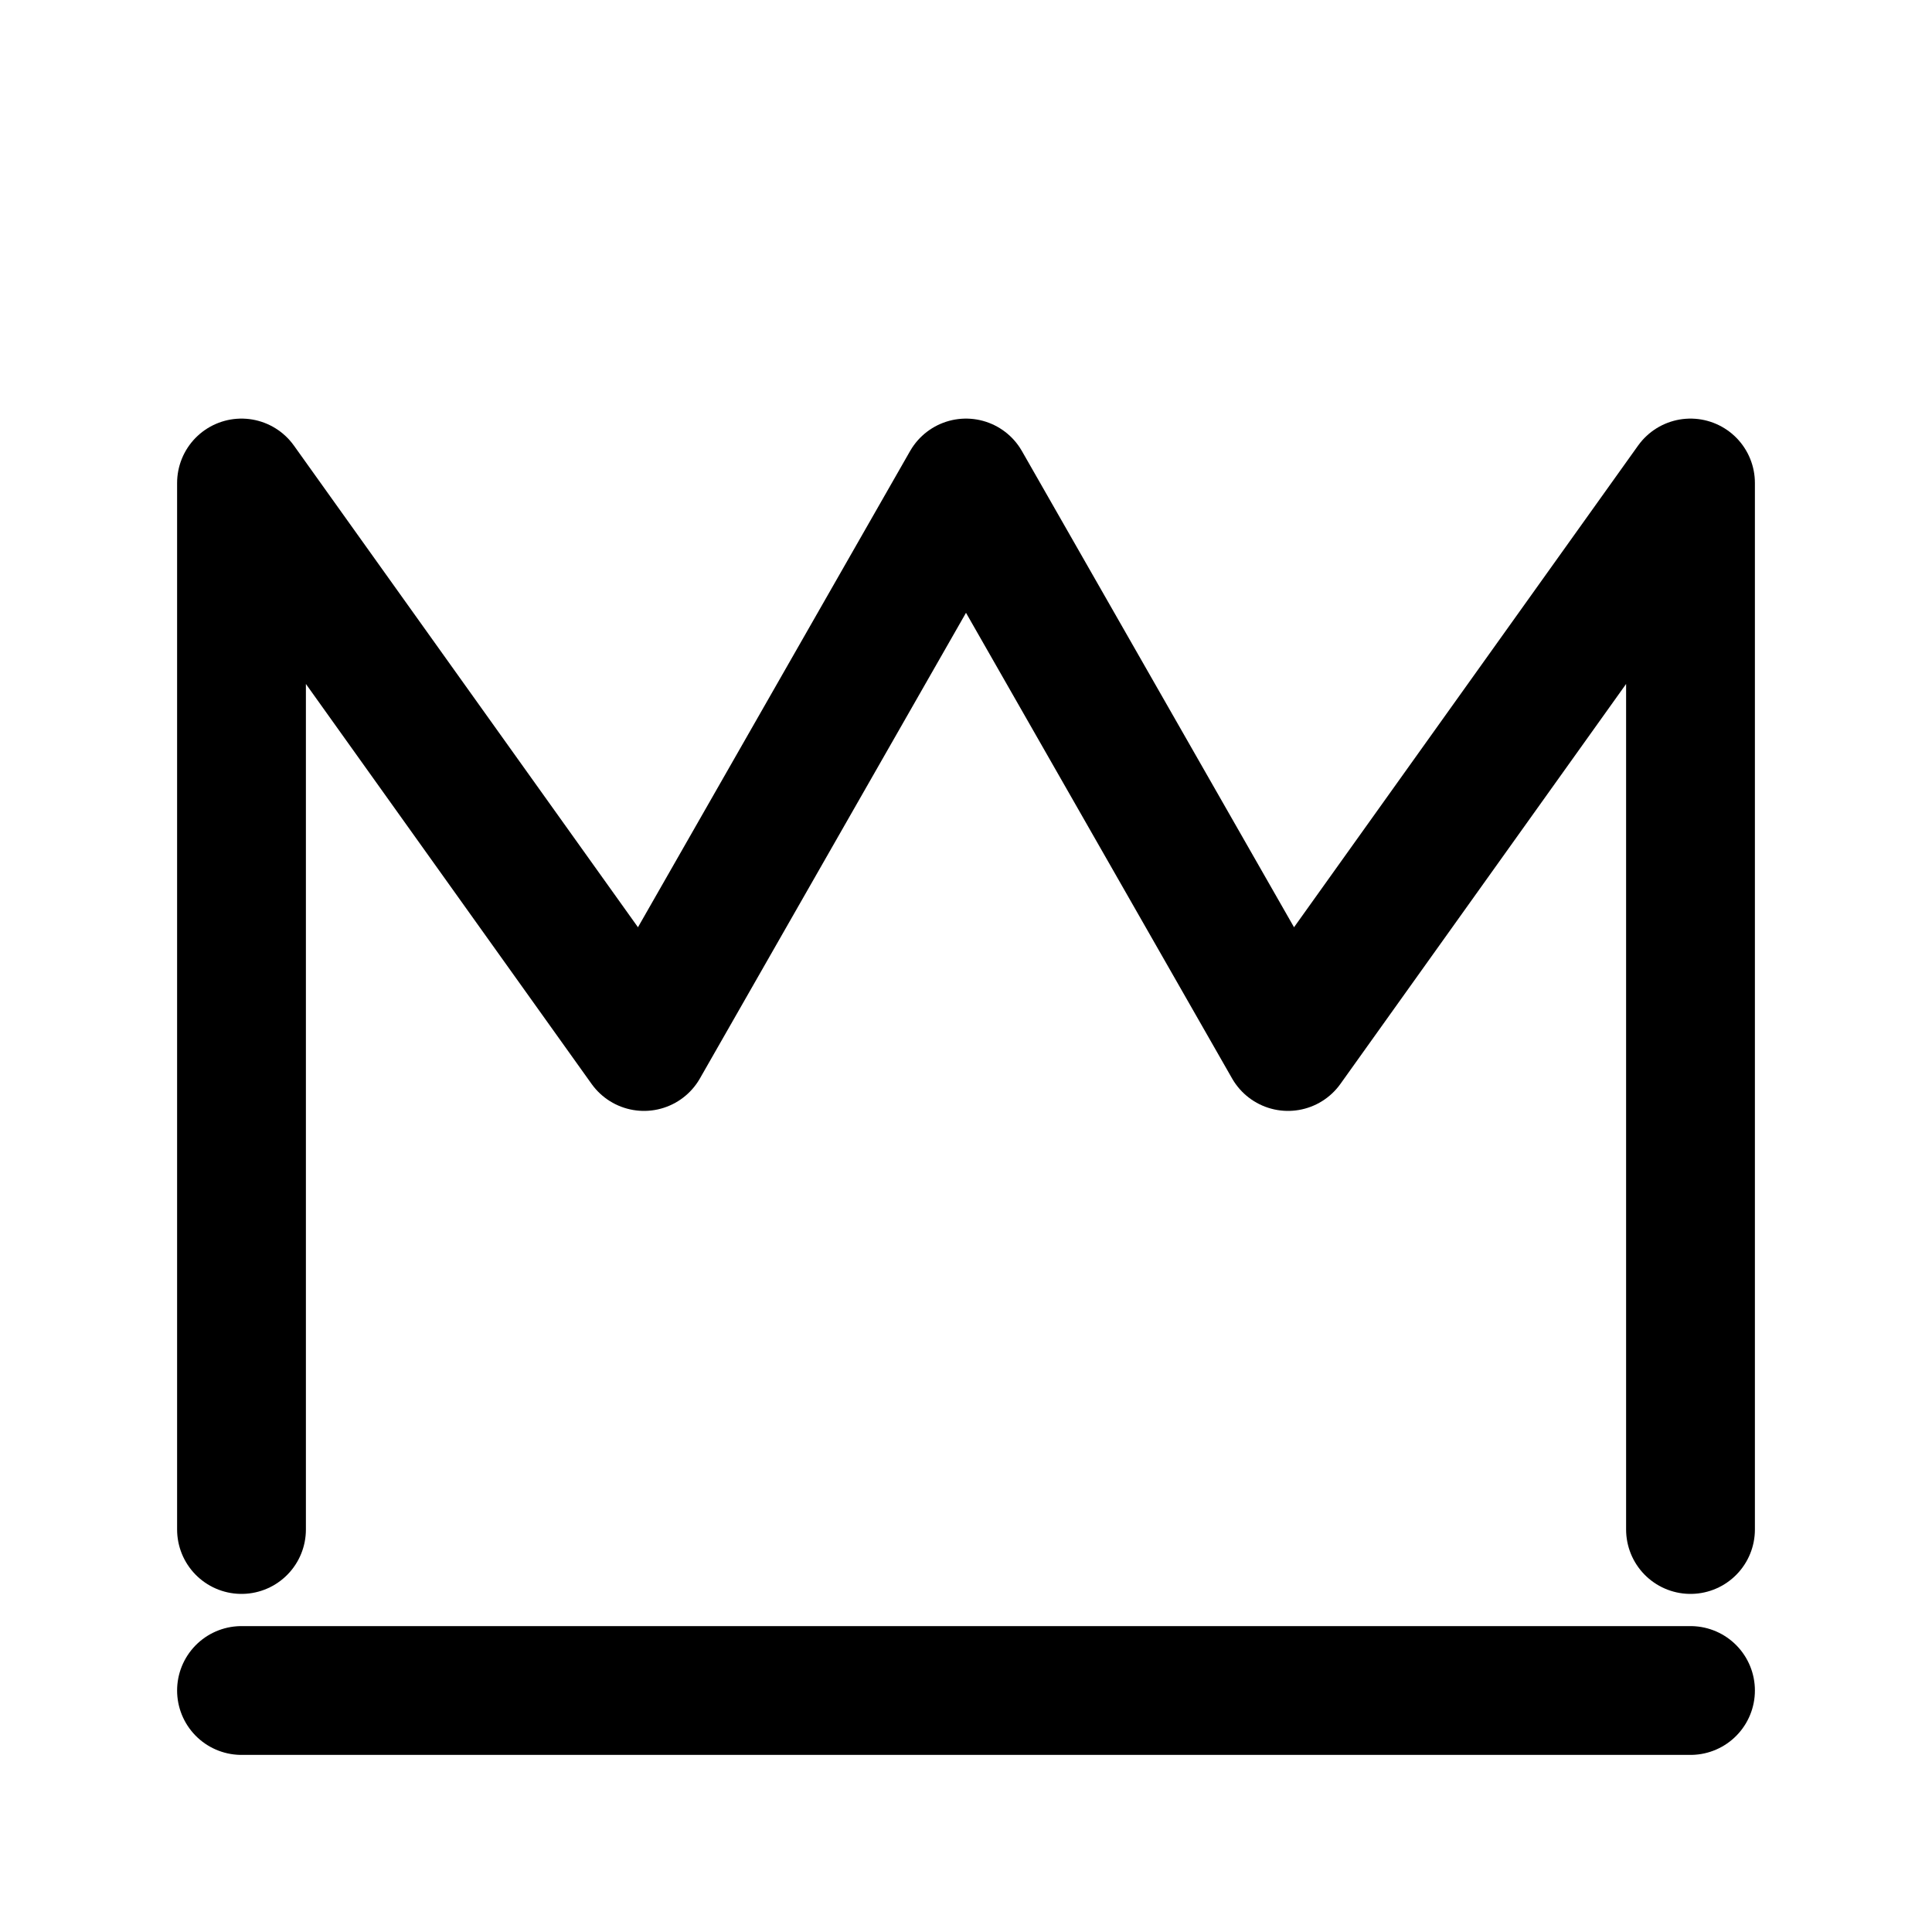
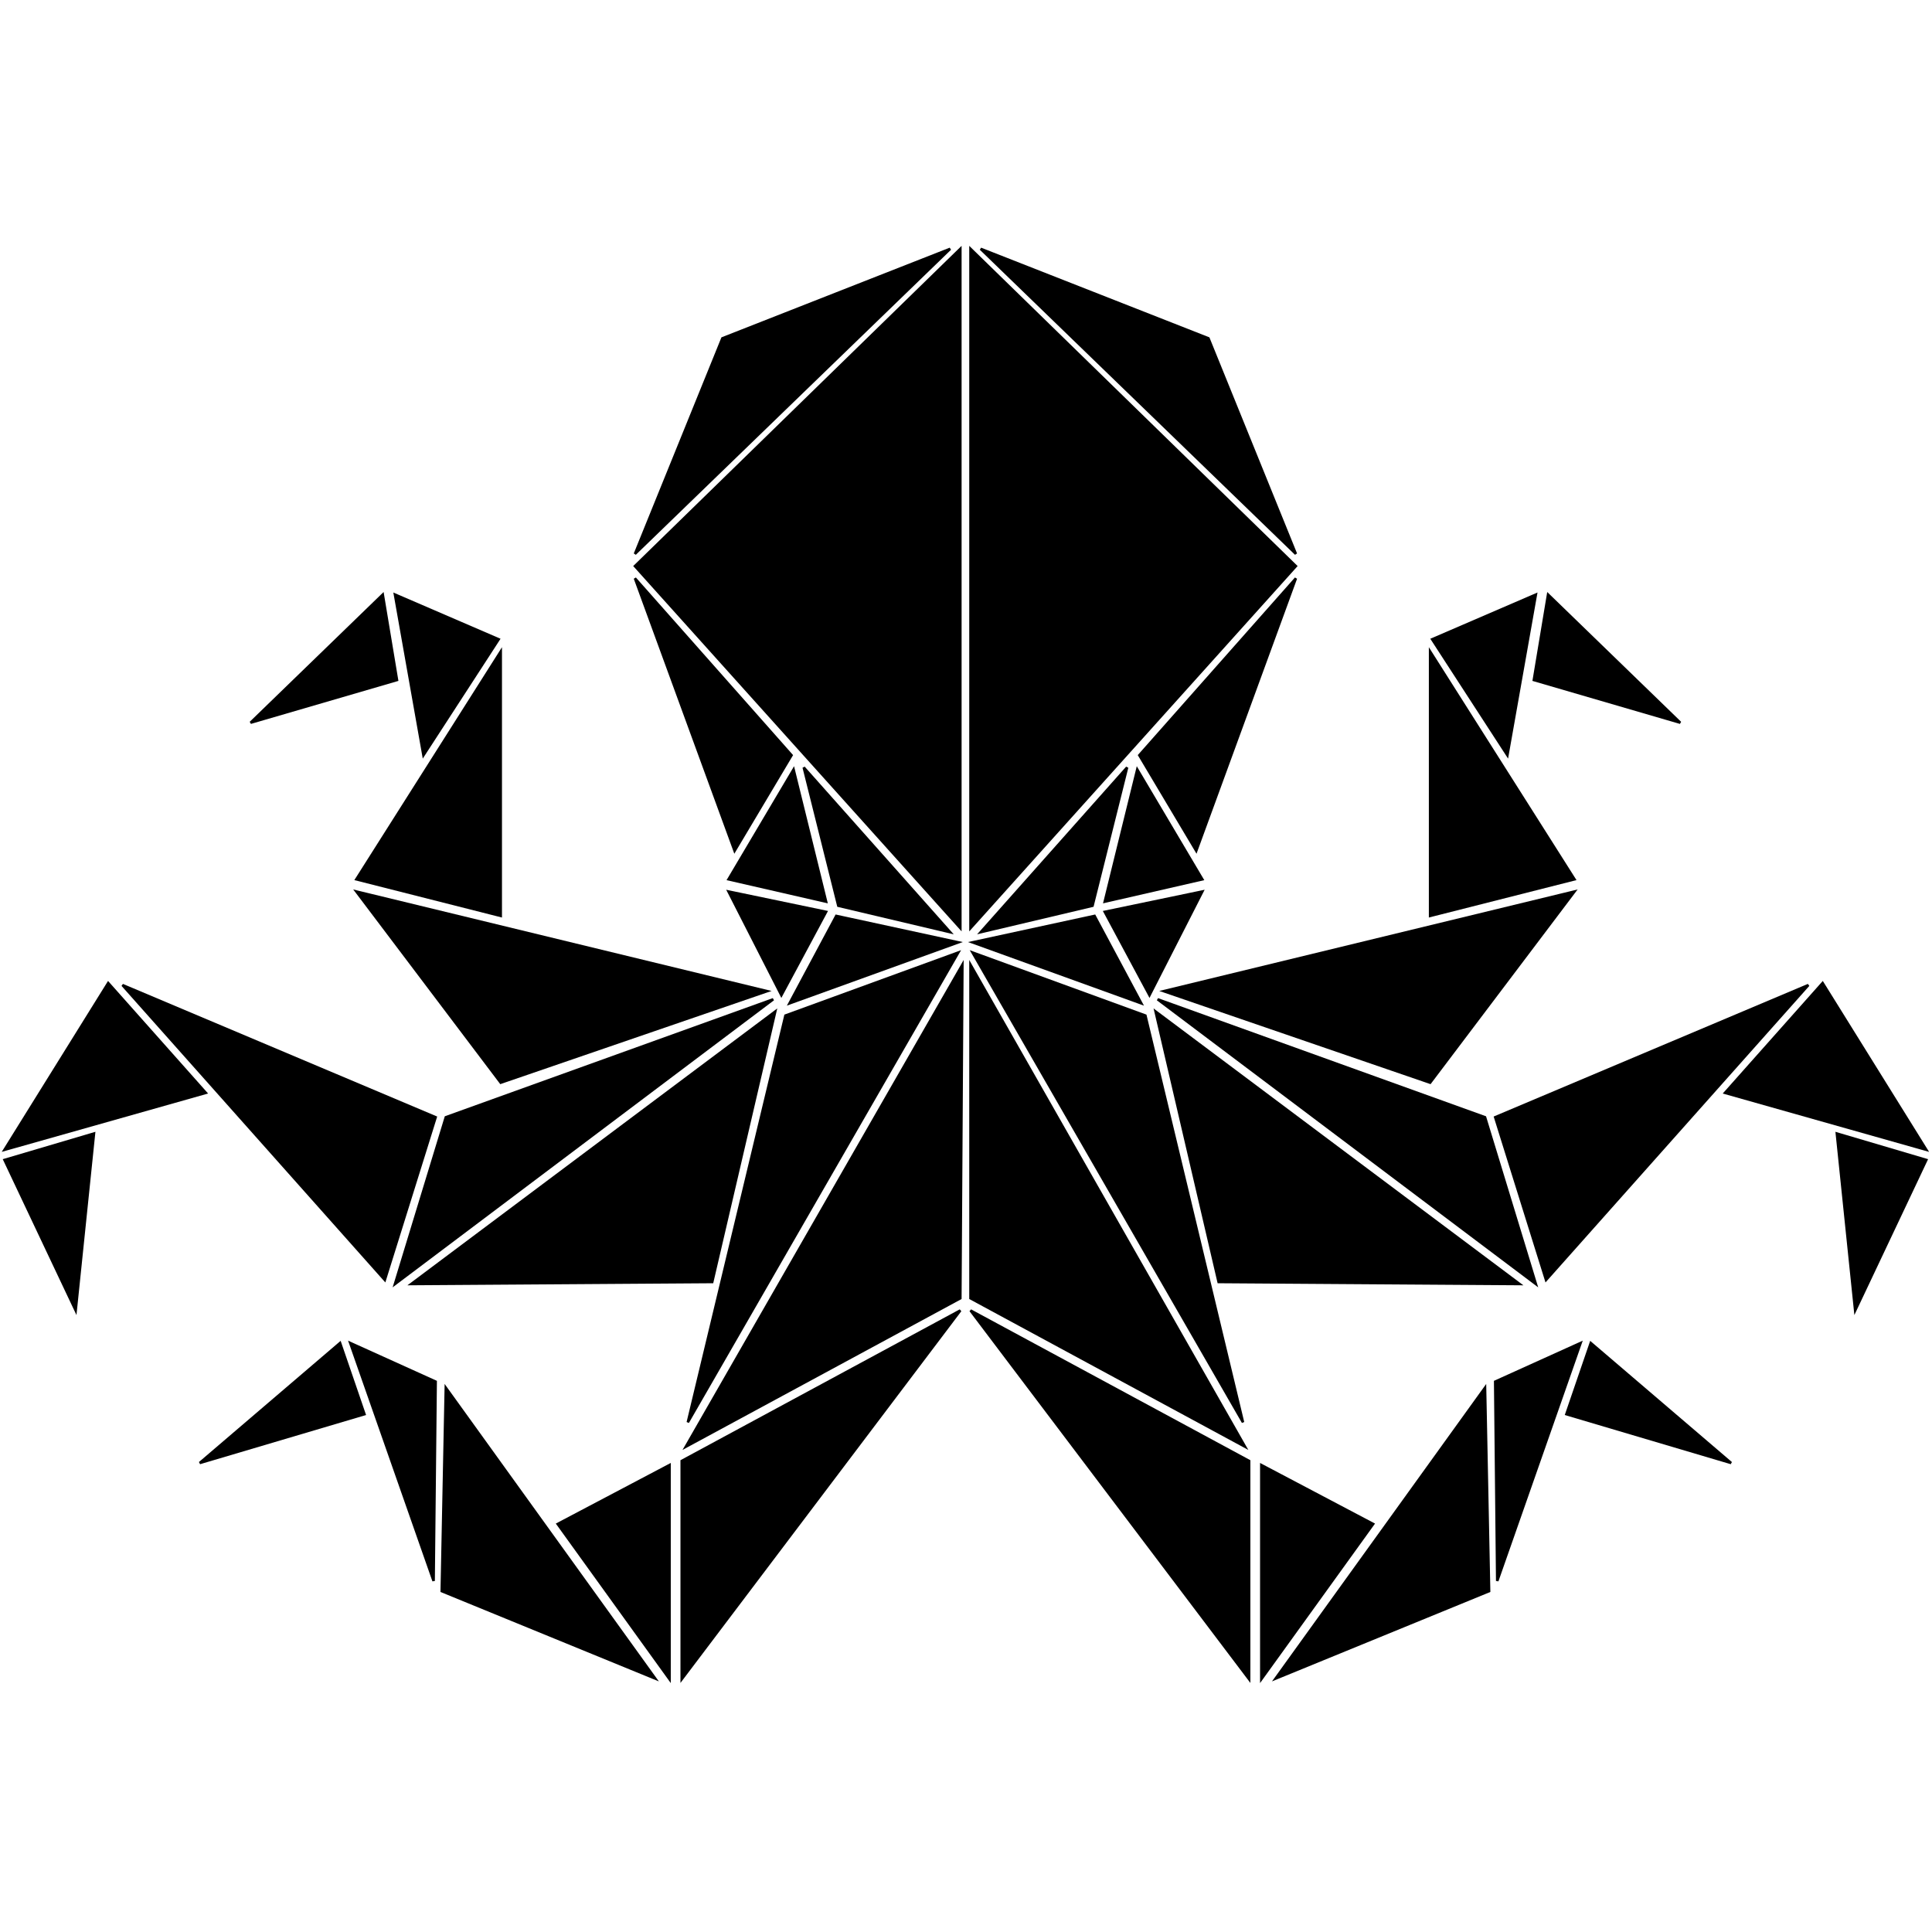
- <svg xmlns="http://www.w3.org/2000/svg" viewBox="0 0 24 24" fill="none" stroke="currentColor" stroke-width="1.6" stroke-linecap="round" stroke-linejoin="round">
-   <path d="M3 19V6l5 7 4-7 4 7 5-7v13" />
-   <path d="M3 21h18" />
+ <svg xmlns="http://www.w3.org/2000/svg" viewBox="0 -97 768 768" fill="currentColor">
+   <path d="M381.748 1.917L252.4 128.036L381.748 271.94V1.917Z" />
+   <path d="M385.79 1.917L515.137 128.036L385.79 271.94V1.917Z" />
+   <path d="M333.243 263.047L319.5 208.073L377.706 273.557L333.243 263.047Z" />
+   <path d="M434.295 263.047L448.038 208.073L389.832 273.557L434.295 263.047Z" />
+   <path d="M455.314 306.704L386.598 281.642L494.118 468.394L455.314 306.704Z" />
+   <path d="M312.224 306.704L380.939 281.642L273.419 468.394L312.224 306.704Z" />
+   <path d="M141.646 252.537L199.044 267.089V161.991L141.646 252.537Z" />
+   <path d="M307.373 300.236L177.217 347.126L157.006 413.419L307.373 300.236Z" />
+   <path d="M48.678 294.577L152.964 411.802L173.175 347.126L48.678 294.577Z" />
+   <path d="M260.485 570.258L177.217 454.65L175.601 535.495L260.485 570.258Z" />
+   <path d="M270.994 483.755L381.748 423.929L270.994 570.506V483.755Z" />
+   <path d="M496.544 483.755L385.79 423.929L496.544 570.506V483.755Z" />
+   <path d="M460.165 300.236L590.32 347.126L610.531 413.419L460.165 300.236Z" />
+   <path d="M718.859 294.577L614.573 411.802L594.362 347.126L718.859 294.577Z" />
+   <path d="M507.053 570.258L590.32 454.65L591.937 535.495L507.053 570.258Z" />
+   <path d="M625.891 252.537L568.493 267.089V161.991L625.891 252.537Z" />
+   <path d="M435.103 267.089L453.697 301.853L386.598 277.599L435.103 267.089Z" />
+   <path d="M332.434 267.089L313.84 301.853L380.939 277.599L332.434 267.089Z" />
+   <path d="M287.162 37.489L252.4 123.185L377.706 1.917L287.162 37.489Z" />
+   <path d="M252.4 132.886L314.649 203.222L292.013 241.219L252.4 132.886Z" />
+   <path d="M289.588 252.537L315.457 208.881L328.392 261.43L289.588 252.537Z" />
+   <path d="M289.588 257.388L328.392 265.473L310.607 298.619L289.588 257.388Z" />
+   <path d="M168.325 203.222L198.236 157.14L157.006 139.354L168.325 203.222Z" />
+   <path d="M152.156 139.354L157.815 173.309L99.608 190.287L152.156 139.354Z" />
+   <path d="M304.948 297.002L199.044 333.383L141.646 257.388L304.948 297.002Z" />
+   <path d="M163.474 413.419L308.181 305.086L283.12 412.61L163.474 413.419Z" />
+   <path d="M382.556 286.492L272.611 478.095L381.748 419.078L382.556 286.492Z" />
+   <path d="M266.143 485.371V570.506L221.68 508.816L266.143 485.371Z" />
+   <path d="M139.221 436.864L172.366 531.453L173.175 452.225L139.221 436.864Z" />
+   <path d="M135.179 436.864L144.88 465.16L79.398 484.563L135.179 436.864Z" />
+   <path d="M1.789 364.104L37.36 353.594L30.084 423.929L1.789 364.104Z" />
+   <path d="M43.019 293.769L81.823 337.425L1.789 360.062L43.019 293.769Z" />
+   <path d="M480.375 37.489L515.137 123.185L389.832 1.917L480.375 37.489Z" />
+   <path d="M515.137 132.886L452.889 203.222L475.524 241.219L515.137 132.886Z" />
+   <path d="M477.95 252.537L452.08 208.881L439.146 261.43L477.95 252.537Z" />
+   <path d="M477.95 257.388L439.146 265.473L456.931 298.619L477.95 257.388Z" />
+   <path d="M385.79 286.492L494.927 478.095L385.79 419.078V286.492Z" />
+   <path d="M604.063 413.419L459.356 305.086L484.417 412.61L604.063 413.419Z" />
+   <path d="M628.316 436.864L595.171 531.453L594.362 452.225L628.316 436.864Z" />
+   <path d="M501.394 485.371V570.506L545.857 508.816L501.394 485.371Z" />
+   <path d="M632.358 436.864L622.657 465.16L688.139 484.563L632.358 436.864Z" />
+   <path d="M765.748 364.104L730.177 353.594L737.453 423.929L765.748 364.104Z" />
+   <path d="M724.518 293.769L685.714 337.425L765.748 360.062L724.518 293.769Z" />
+   <path d="M615.382 139.354L609.723 173.309L667.929 190.287L615.382 139.354Z" />
+   <path d="M599.213 203.222L569.301 157.14L610.531 139.354L599.213 203.222Z" />
+   <path d="M462.59 297.002L568.493 333.383L625.891 257.388L462.59 297.002Z" />
+   <path d="M381.748 1.917L252.4 128.036L381.748 271.94V1.917Z" stroke="currentColor" />
+   <path d="M385.79 1.917L515.137 128.036L385.79 271.94V1.917Z" stroke="currentColor" />
+   <path d="M333.243 263.047L319.5 208.073L377.706 273.557L333.243 263.047Z" stroke="currentColor" />
+   <path d="M434.295 263.047L448.038 208.073L389.832 273.557L434.295 263.047Z" stroke="currentColor" />
+   <path d="M455.314 306.704L386.598 281.642L494.118 468.394L455.314 306.704Z" stroke="currentColor" />
+   <path d="M312.224 306.704L380.939 281.642L273.419 468.394L312.224 306.704Z" stroke="currentColor" />
+   <path d="M141.646 252.537L199.044 267.089V161.991L141.646 252.537Z" stroke="currentColor" />
+   <path d="M307.373 300.236L177.217 347.126L157.006 413.419L307.373 300.236Z" stroke="currentColor" />
+   <path d="M48.678 294.577L152.964 411.802L173.175 347.126L48.678 294.577Z" stroke="currentColor" />
+   <path d="M260.485 570.258L177.217 454.65L175.601 535.495L260.485 570.258Z" stroke="currentColor" />
+   <path d="M270.994 483.755L381.748 423.929L270.994 570.506V483.755Z" stroke="currentColor" />
+   <path d="M496.544 483.755L385.79 423.929L496.544 570.506V483.755Z" stroke="currentColor" />
+   <path d="M460.165 300.236L590.32 347.126L610.531 413.419L460.165 300.236Z" stroke="currentColor" />
+   <path d="M718.859 294.577L614.573 411.802L594.362 347.126L718.859 294.577Z" stroke="currentColor" />
+   <path d="M507.053 570.258L590.32 454.65L591.937 535.495L507.053 570.258Z" stroke="currentColor" />
+   <path d="M625.891 252.537L568.493 267.089V161.991L625.891 252.537Z" stroke="currentColor" />
+   <path d="M435.103 267.089L453.697 301.853L386.598 277.599L435.103 267.089Z" stroke="currentColor" />
+   <path d="M332.434 267.089L313.84 301.853L380.939 277.599L332.434 267.089Z" stroke="currentColor" />
+   <path d="M287.162 37.489L252.4 123.185L377.706 1.917L287.162 37.489Z" stroke="currentColor" />
+   <path d="M252.4 132.886L314.649 203.222L292.013 241.219L252.4 132.886Z" stroke="currentColor" />
+   <path d="M289.588 252.537L315.457 208.881L328.392 261.43L289.588 252.537Z" stroke="currentColor" />
+   <path d="M289.588 257.388L328.392 265.473L310.607 298.619L289.588 257.388Z" stroke="currentColor" />
+   <path d="M168.325 203.222L198.236 157.14L157.006 139.354L168.325 203.222Z" stroke="currentColor" />
+   <path d="M152.156 139.354L157.815 173.309L99.608 190.287L152.156 139.354Z" stroke="currentColor" />
+   <path d="M304.948 297.002L199.044 333.383L141.646 257.388L304.948 297.002Z" stroke="currentColor" />
+   <path d="M163.474 413.419L308.181 305.086L283.12 412.61L163.474 413.419Z" stroke="currentColor" />
+   <path d="M382.556 286.492L272.611 478.095L381.748 419.078L382.556 286.492Z" stroke="currentColor" />
+   <path d="M266.143 485.371V570.506L221.68 508.816L266.143 485.371Z" stroke="currentColor" />
+   <path d="M139.221 436.864L172.366 531.453L173.175 452.225L139.221 436.864Z" stroke="currentColor" />
+   <path d="M135.179 436.864L144.88 465.16L79.398 484.563L135.179 436.864Z" stroke="currentColor" />
+   <path d="M1.789 364.104L37.36 353.594L30.084 423.929L1.789 364.104Z" stroke="currentColor" />
+   <path d="M43.019 293.769L81.823 337.425L1.789 360.062L43.019 293.769Z" stroke="currentColor" />
+   <path d="M480.375 37.489L515.137 123.185L389.832 1.917L480.375 37.489Z" stroke="currentColor" />
+   <path d="M515.137 132.886L452.889 203.222L475.524 241.219L515.137 132.886Z" stroke="currentColor" />
+   <path d="M477.95 252.537L452.08 208.881L439.146 261.43L477.95 252.537Z" stroke="currentColor" />
+   <path d="M477.95 257.388L439.146 265.473L456.931 298.619L477.95 257.388Z" stroke="currentColor" />
+   <path d="M385.79 286.492L494.927 478.095L385.79 419.078V286.492Z" stroke="currentColor" />
+   <path d="M604.063 413.419L459.356 305.086L484.417 412.61L604.063 413.419Z" stroke="currentColor" />
+   <path d="M628.316 436.864L595.171 531.453L594.362 452.225L628.316 436.864Z" stroke="currentColor" />
+   <path d="M501.394 485.371V570.506L545.857 508.816L501.394 485.371Z" stroke="currentColor" />
+   <path d="M632.358 436.864L622.657 465.16L688.139 484.563L632.358 436.864Z" stroke="currentColor" />
+   <path d="M765.748 364.104L730.177 353.594L737.453 423.929L765.748 364.104Z" stroke="currentColor" />
+   <path d="M724.518 293.769L685.714 337.425L765.748 360.062L724.518 293.769Z" stroke="currentColor" />
+   <path d="M615.382 139.354L609.723 173.309L667.929 190.287L615.382 139.354Z" stroke="currentColor" />
+   <path d="M599.213 203.222L569.301 157.14L610.531 139.354L599.213 203.222Z" stroke="currentColor" />
+   <path d="M462.59 297.002L568.493 333.383L625.891 257.388L462.59 297.002Z" stroke="currentColor" />
</svg>
